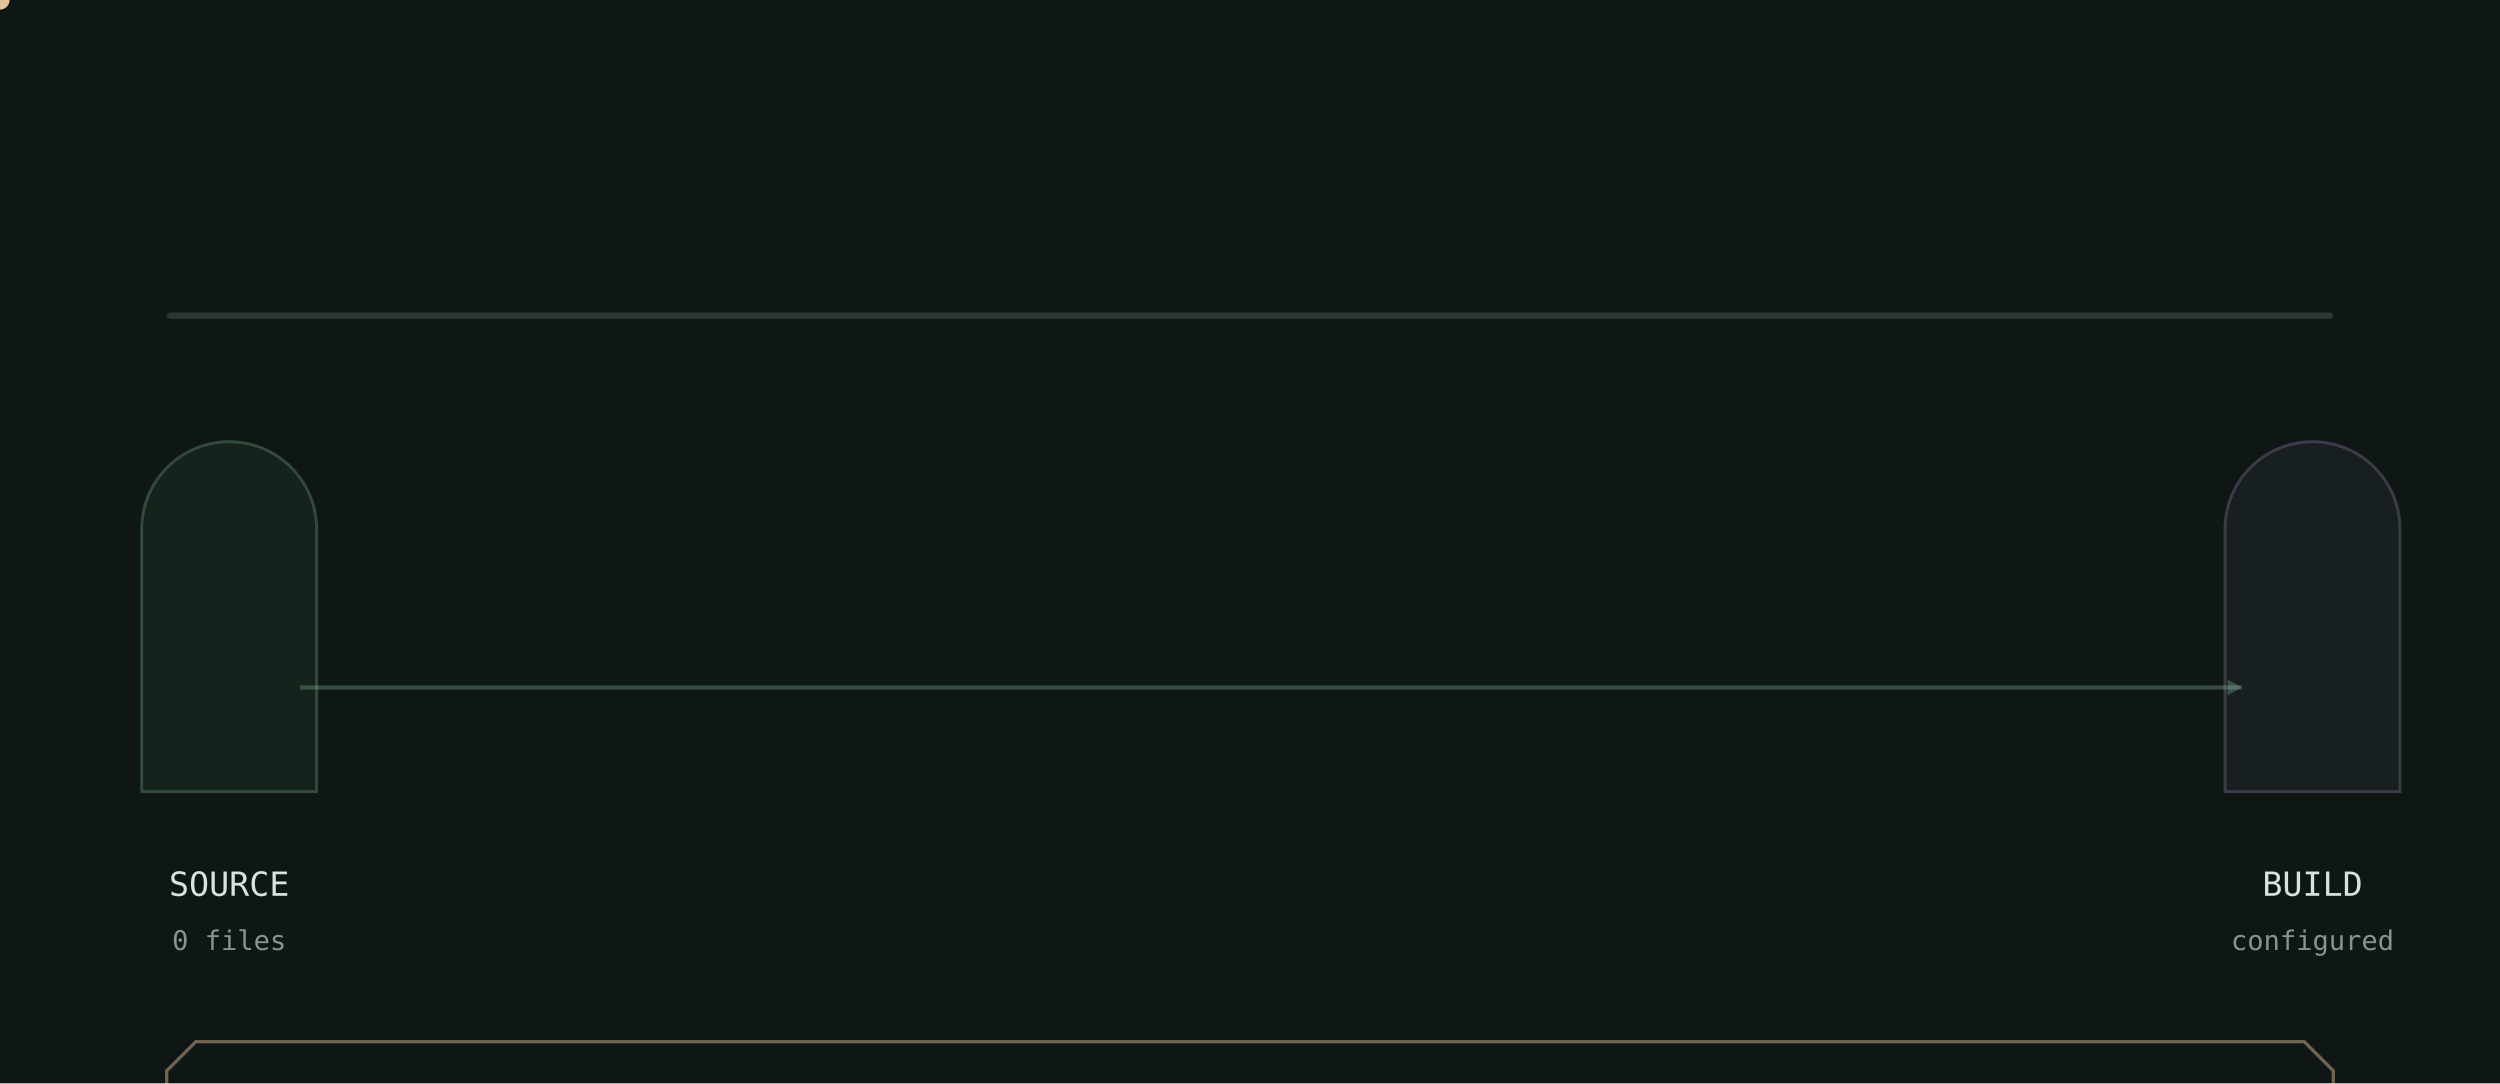
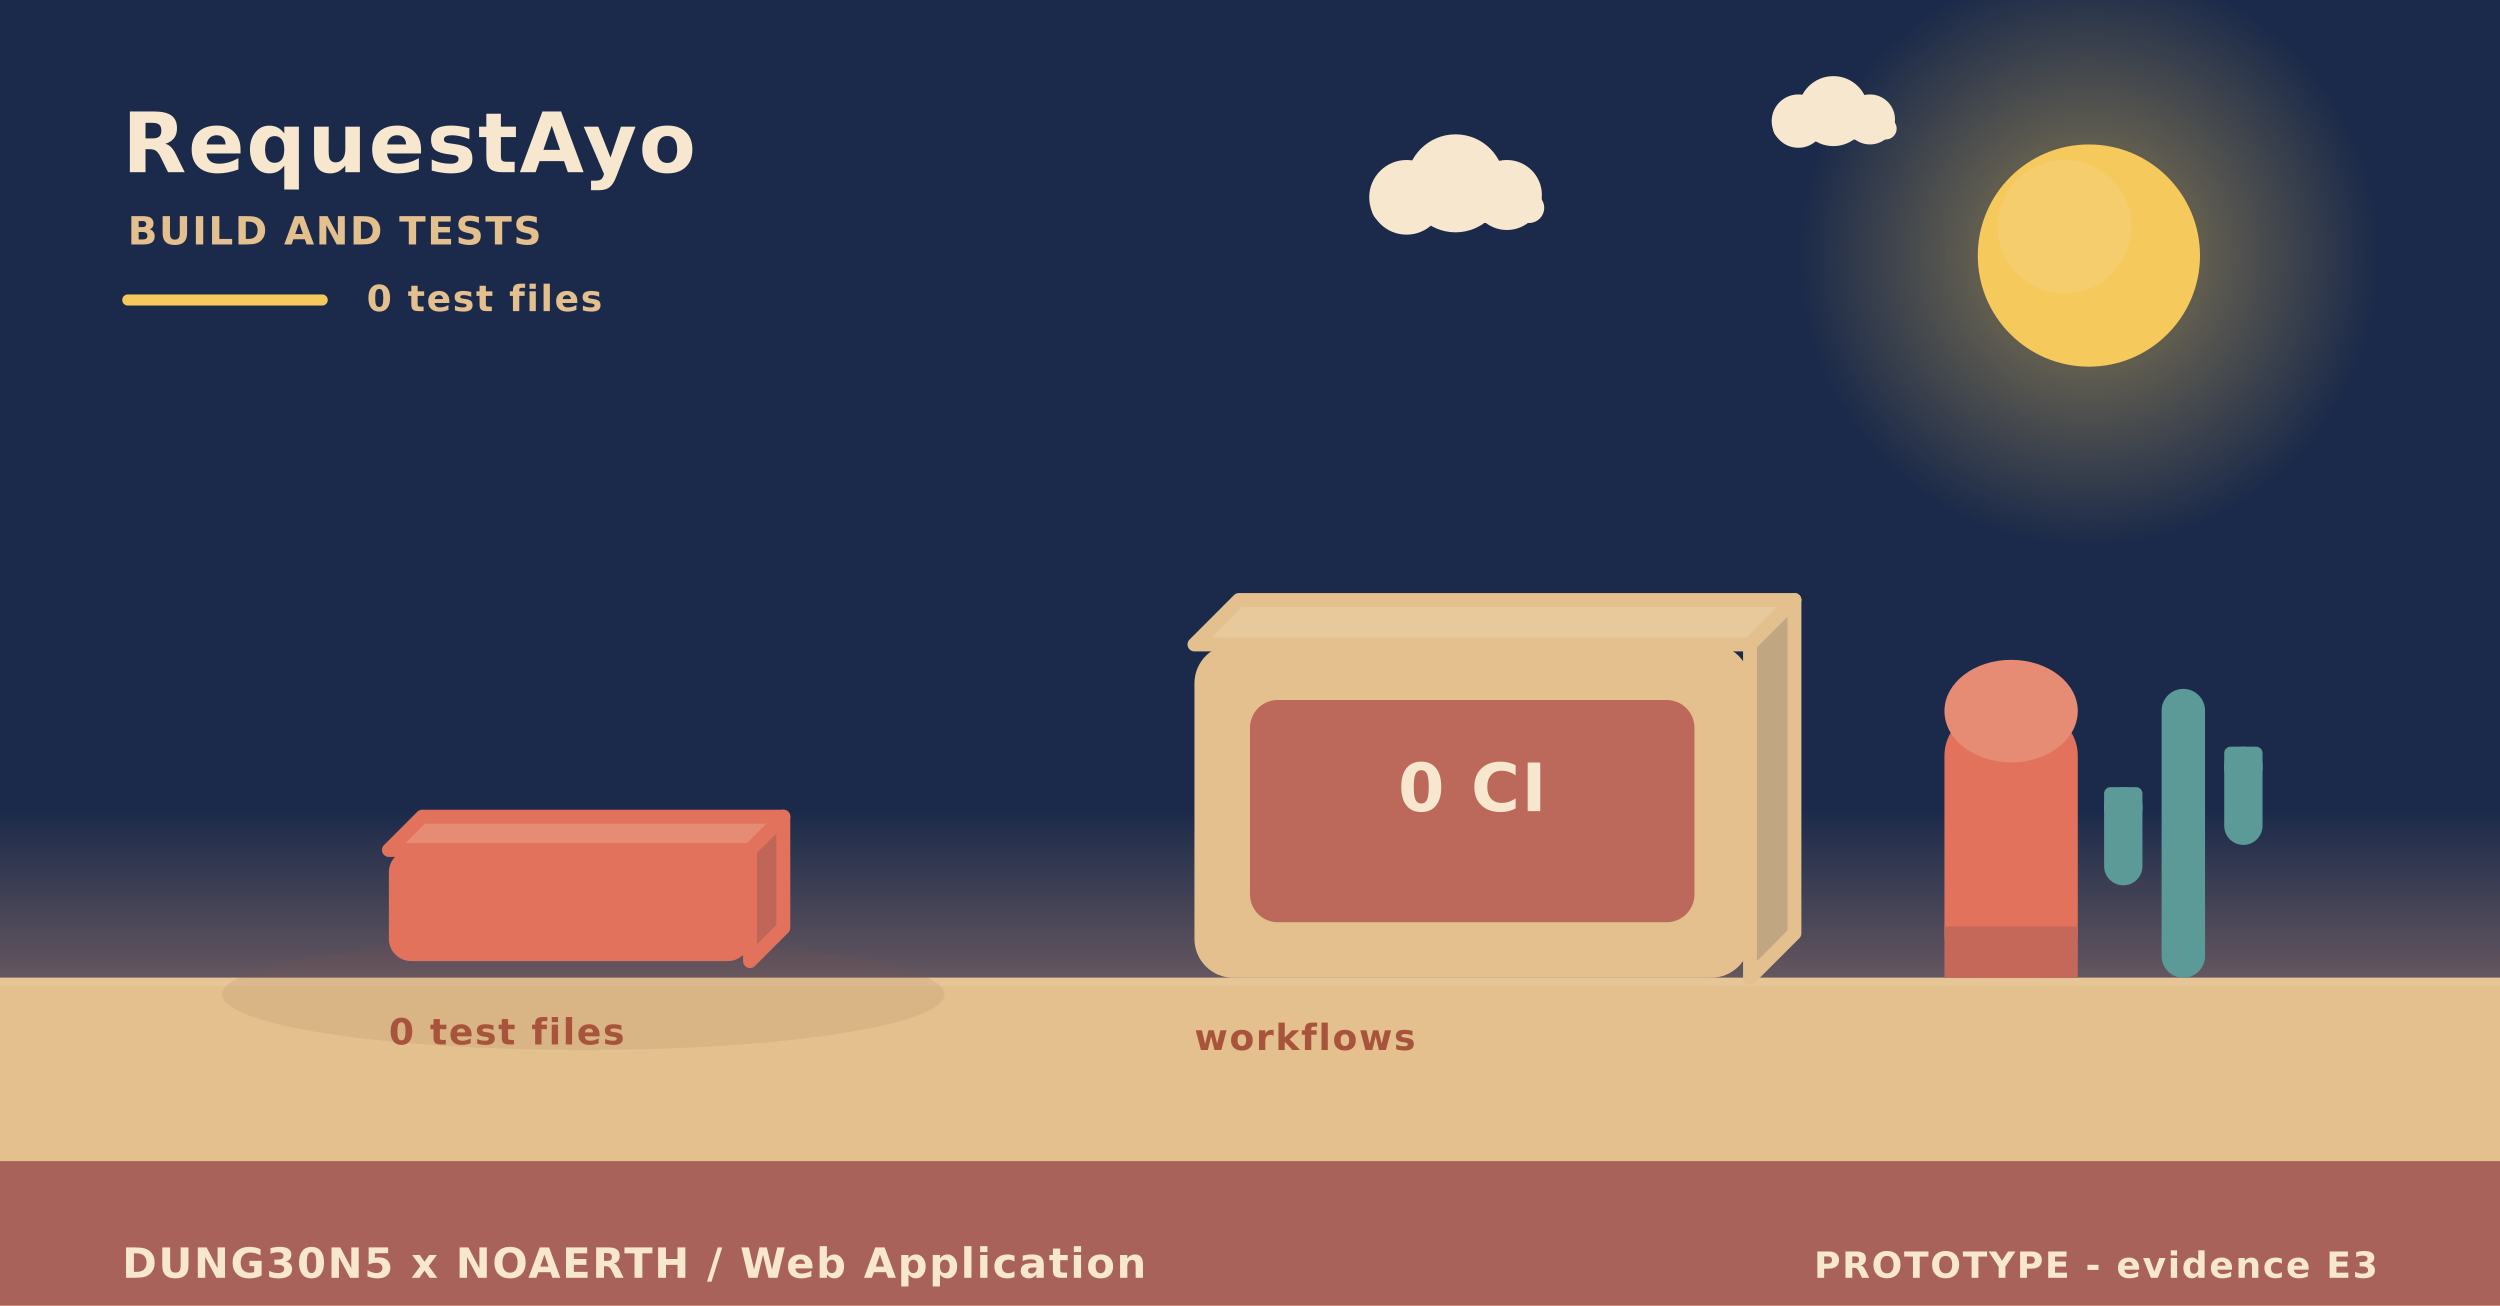
- <svg xmlns="http://www.w3.org/2000/svg" viewBox="0 0 1200 520" width="1200" height="520" role="img" aria-label="RequestAyo build evidence">
-   <rect width="1200" height="520" fill="#0f1714" />
-   <defs>
-     <linearGradient id="gb" x1="0" y1="0" x2="1" y2="1">
-       <stop offset="0%" stop-color="#95d5b2" />
-       <stop offset="100%" stop-color="#b8a1e6" />
-     </linearGradient>
-   </defs>
-   <rect x="80.00" y="150.00" width="1040.00" height="3.00" rx="2.00" fill="rgba(240,248,244,0.140)" opacity="1.00" />
-   <path d="M68.00,380.00 L68.00,254.00 A42.00,42.00 0 0 1 152.00,254.00 L152.00,380.00 Z" fill="rgba(149,213,178,0.100)" opacity="0.55" stroke="rgba(149,213,178,0.450)" stroke-width="1.4" />
-   <polygon points="-192.26,189.00 -136.83,221.00 -136.83,157.00 -192.26,125.00" fill="#947c60" opacity="0.95" />
-   <polygon points="-247.68,221.00 -192.26,253.00 -192.26,189.00 -247.68,157.00" fill="#907eb3" opacity="0.95" />
-   <polygon points="-192.26,125.00 -136.83,157.00 -192.26,189.00 -247.68,157.00" fill="#95d5b2" opacity="0.95" />
-   <text x="110" y="430" font-family="ui-monospace,Menlo,monospace" font-size="16" fill="rgba(240,248,244,0.900)" text-anchor="middle">SOURCE</text>
-   <text x="110" y="456" font-family="ui-monospace,Menlo,monospace" font-size="13" fill="rgba(240,248,244,0.550)" text-anchor="middle">0 files</text>
-   <path d="M1068.00,380.00 L1068.00,254.00 A42.00,42.00 0 0 1 1152.00,254.00 L1152.00,380.00 Z" fill="rgba(184,161,230,0.100)" opacity="0.55" stroke="rgba(184,161,230,0.450)" stroke-width="1.4" />
-   <polygon points="673.77,689.00 729.19,721.00 729.19,657.00 673.77,625.00" fill="#947c60" opacity="0.95" />
-   <polygon points="618.34,721.00 673.77,753.00 673.77,689.00 618.34,657.00" fill="#907eb3" opacity="0.95" />
-   <polygon points="673.77,625.00 729.19,657.00 673.77,689.00 618.34,657.00" fill="#b8a1e6" opacity="0.95" />
-   <text x="1110" y="430" font-family="ui-monospace,Menlo,monospace" font-size="16" fill="rgba(240,248,244,0.900)" text-anchor="middle">BUILD</text>
-   <text x="1110" y="456" font-family="ui-monospace,Menlo,monospace" font-size="13" fill="rgba(240,248,244,0.550)" text-anchor="middle">configured</text>
-   <line x1="144.00" y1="330.00" x2="1076.00" y2="330.00" stroke="rgba(149,213,178,0.500)" stroke-width="2.00" opacity="0.55" />
-   <polygon points="1076.00,330.00 1069.20,326.20 1069.20,333.80" fill="rgba(149,213,178,0.500)" opacity="0.55" />
-   <g opacity="0.9">
-     <circle cx="0.00" cy="0.00" r="4.60" fill="#ffd6a5" opacity="1.00" />
-     <animateTransform attributeName="transform" type="translate" values="144.00,330.00 1076.00,330.00" dur="4.067s" begin="0.0s" repeatCount="indefinite" />
-     <animateTransform attributeName="transform" type="translate" values="1076.00,330.00 144.00,330.00" dur="4.067s" begin="2.033s" repeatCount="indefinite" />
+ <svg xmlns="http://www.w3.org/2000/svg" width="900" height="470" viewBox="0 0 900 470" role="img" aria-label="RequestAyo - how it is verified">
+   <linearGradient id="skyb" x1="0" y1="0" x2="0" y2="1">
+     <stop offset="0" stop-color="#1b2a4a" />
+     <stop offset="0.62" stop-color="#1b2a4a" />
+     <stop offset="1" stop-color="#f3ad8a" />
+   </linearGradient>
+   <rect width="900" height="470" fill="url(#skyb)" />
+   <radialGradient id="sunb">
+     <stop offset="0.35" stop-color="#f5c95c" stop-opacity="0.34" />
+     <stop offset="1" stop-color="#f5c95c" stop-opacity="0" />
+   </radialGradient>
+   <circle cx="752" cy="92" r="104" fill="url(#sunb)" />
+   <circle cx="752" cy="92" r="40" fill="#f5c95c" />
+   <circle cx="743.2" cy="81.6" r="24" fill="#f5d27e" opacity="0.5" />
+   <g>
+     <circle cx="524" cy="66" r="17.64" fill="#f6e7ce" />
+     <circle cx="506.36" cy="71.04" r="13.44" fill="#f6e7ce" />
+     <circle cx="542.48" cy="70.2" r="12.6" fill="#f6e7ce" />
+     <rect x="493.76" y="69.36" width="62.16" height="10.92" rx="5.46" fill="#f6e7ce" />
+     <animateTransform attributeName="transform" type="translate" values="0 0;24 0;0 0" dur="36s" begin="0s" repeatCount="indefinite" />
  </g>
-   <path d="M94.00,500.00 H1106.00 L1120.00,514.00 V546.00 L1106.00,560.00 H94.00 L80.00,546.00 V514.00 Z" fill="none" stroke="rgba(255,214,165,0.500)" stroke-width="1.60" opacity="0.80" />
-   <text x="600" y="536" font-family="ui-monospace,Menlo,monospace" font-size="16" fill="rgba(255,214,165,0.950)" text-anchor="middle">no test suite present in this repository — shown as measured, not implied</text>
+   <g>
+     <circle cx="660" cy="40" r="12.6" fill="#f6e7ce" />
+     <circle cx="647.4" cy="43.6" r="9.6" fill="#f6e7ce" />
+     <circle cx="673.2" cy="43" r="9" fill="#f6e7ce" />
+     <rect x="638.4" y="42.4" width="44.4" height="7.8" rx="3.9" fill="#f6e7ce" />
+     <animateTransform attributeName="transform" type="translate" values="0 0;-18 0;0 0" dur="46s" begin="3s" repeatCount="indefinite" />
+   </g>
+   <rect x="0" y="352" width="900" height="118" fill="#e3c08d" />
+   <rect x="0" y="352" width="900" height="3" fill="#e6c596" />
+   <text x="44" y="62" font-family="Verdana,DejaVu Sans,sans-serif" font-size="30" font-weight="700" letter-spacing="0.6" fill="#f6e7ce" text-anchor="start">RequestAyo</text>
+   <text x="46" y="88" font-family="Verdana,DejaVu Sans,sans-serif" font-size="14" font-weight="700" letter-spacing="0.6" fill="#e3c08d" text-anchor="start">BUILD AND TESTS</text>
+   <rect x="44" y="106" width="74" height="4" rx="2" fill="#f5c95c" />
+   <text x="132" y="112" font-family="Verdana,DejaVu Sans,sans-serif" font-size="13" font-weight="700" letter-spacing="0.6" fill="#e3c08d" text-anchor="start">0 test files</text>
+   <ellipse cx="210" cy="358" rx="130" ry="20" fill="rgba(138,90,68,0.11)" />
+   <g>
+     <path d="M140,306 L270,306 L282,294 L152,294 Z" fill="#e68c74" stroke="#e2725b" stroke-width="5" stroke-linejoin="round" />
+     <path d="M270,306 L282,294 L282,334 L270,346 Z" fill="#c06658" stroke="#e2725b" stroke-width="5" stroke-linejoin="round" />
+     <rect x="140" y="306" width="130" height="40" rx="8" fill="#e2725b" />
+     <animateTransform attributeName="transform" type="translate" values="0 10;0 0" dur="0.8s" begin="0.5s" fill="freeze" />
+   </g>
+   <text x="140" y="376" font-family="Verdana,DejaVu Sans,sans-serif" font-size="13" font-weight="700" letter-spacing="0.6" fill="#a8543c" text-anchor="start">0 test files</text>
+   <path d="M430,232 L630,232 L646,216 L446,216 Z" fill="#e7c99b" stroke="#e3c08d" stroke-width="5" stroke-linejoin="round" />
+   <path d="M630,232 L646,216 L646,336 L630,352 Z" fill="#c1a682" stroke="#e3c08d" stroke-width="5" stroke-linejoin="round" />
+   <rect x="430" y="232" width="200" height="120" rx="14" fill="#e3c08d" />
+   <rect x="450" y="252" width="160" height="80" rx="10" fill="#ba6458" opacity="0.94" />
+   <text x="530" y="292" font-family="Verdana,DejaVu Sans,sans-serif" font-size="24" font-weight="700" letter-spacing="0.6" fill="#f6e7ce" text-anchor="middle">0 CI</text>
+   <text x="430" y="378" font-family="Verdana,DejaVu Sans,sans-serif" font-size="13" font-weight="700" letter-spacing="0.6" fill="#a8543c" text-anchor="start">workflows</text>
+   <rect x="700" y="256" width="48" height="96" rx="16" fill="#e2725b" />
+   <ellipse cx="724" cy="256" rx="24" ry="18.46" fill="#e68c74" />
+   <rect x="700" y="333.54" width="48" height="18.46" fill="#c66859" />
+   <rect x="778.18" y="248" width="15.64" height="104" rx="7.82" fill="#5b9a97" />
+   <rect x="757.48" y="283.36" width="13.8" height="35.36" rx="6.9" fill="#5b9a97" />
+   <rect x="757.48" y="283.36" width="13.8" height="10.4" rx="2.3" fill="#5b9a97" />
+   <rect x="800.72" y="268.8" width="13.8" height="35.36" rx="6.9" fill="#5b9a97" />
+   <rect x="800.72" y="268.8" width="13.8" height="10.4" rx="2.3" fill="#5b9a97" />
+   <rect x="0" y="418" width="900" height="52" rx="0" fill="#a65c56" opacity="0.94" />
+   <text x="44" y="460" font-family="Verdana,DejaVu Sans,sans-serif" font-size="15" font-weight="700" letter-spacing="0.6" fill="#f6e7ce" text-anchor="start">DUNG30N5 x NOAERTH  /  Web Application</text>
+   <text x="856" y="460" font-family="Verdana,DejaVu Sans,sans-serif" font-size="13" font-weight="700" letter-spacing="0.6" fill="#f6e7ce" text-anchor="end">PROTOTYPE  -  evidence E3</text>
</svg>
